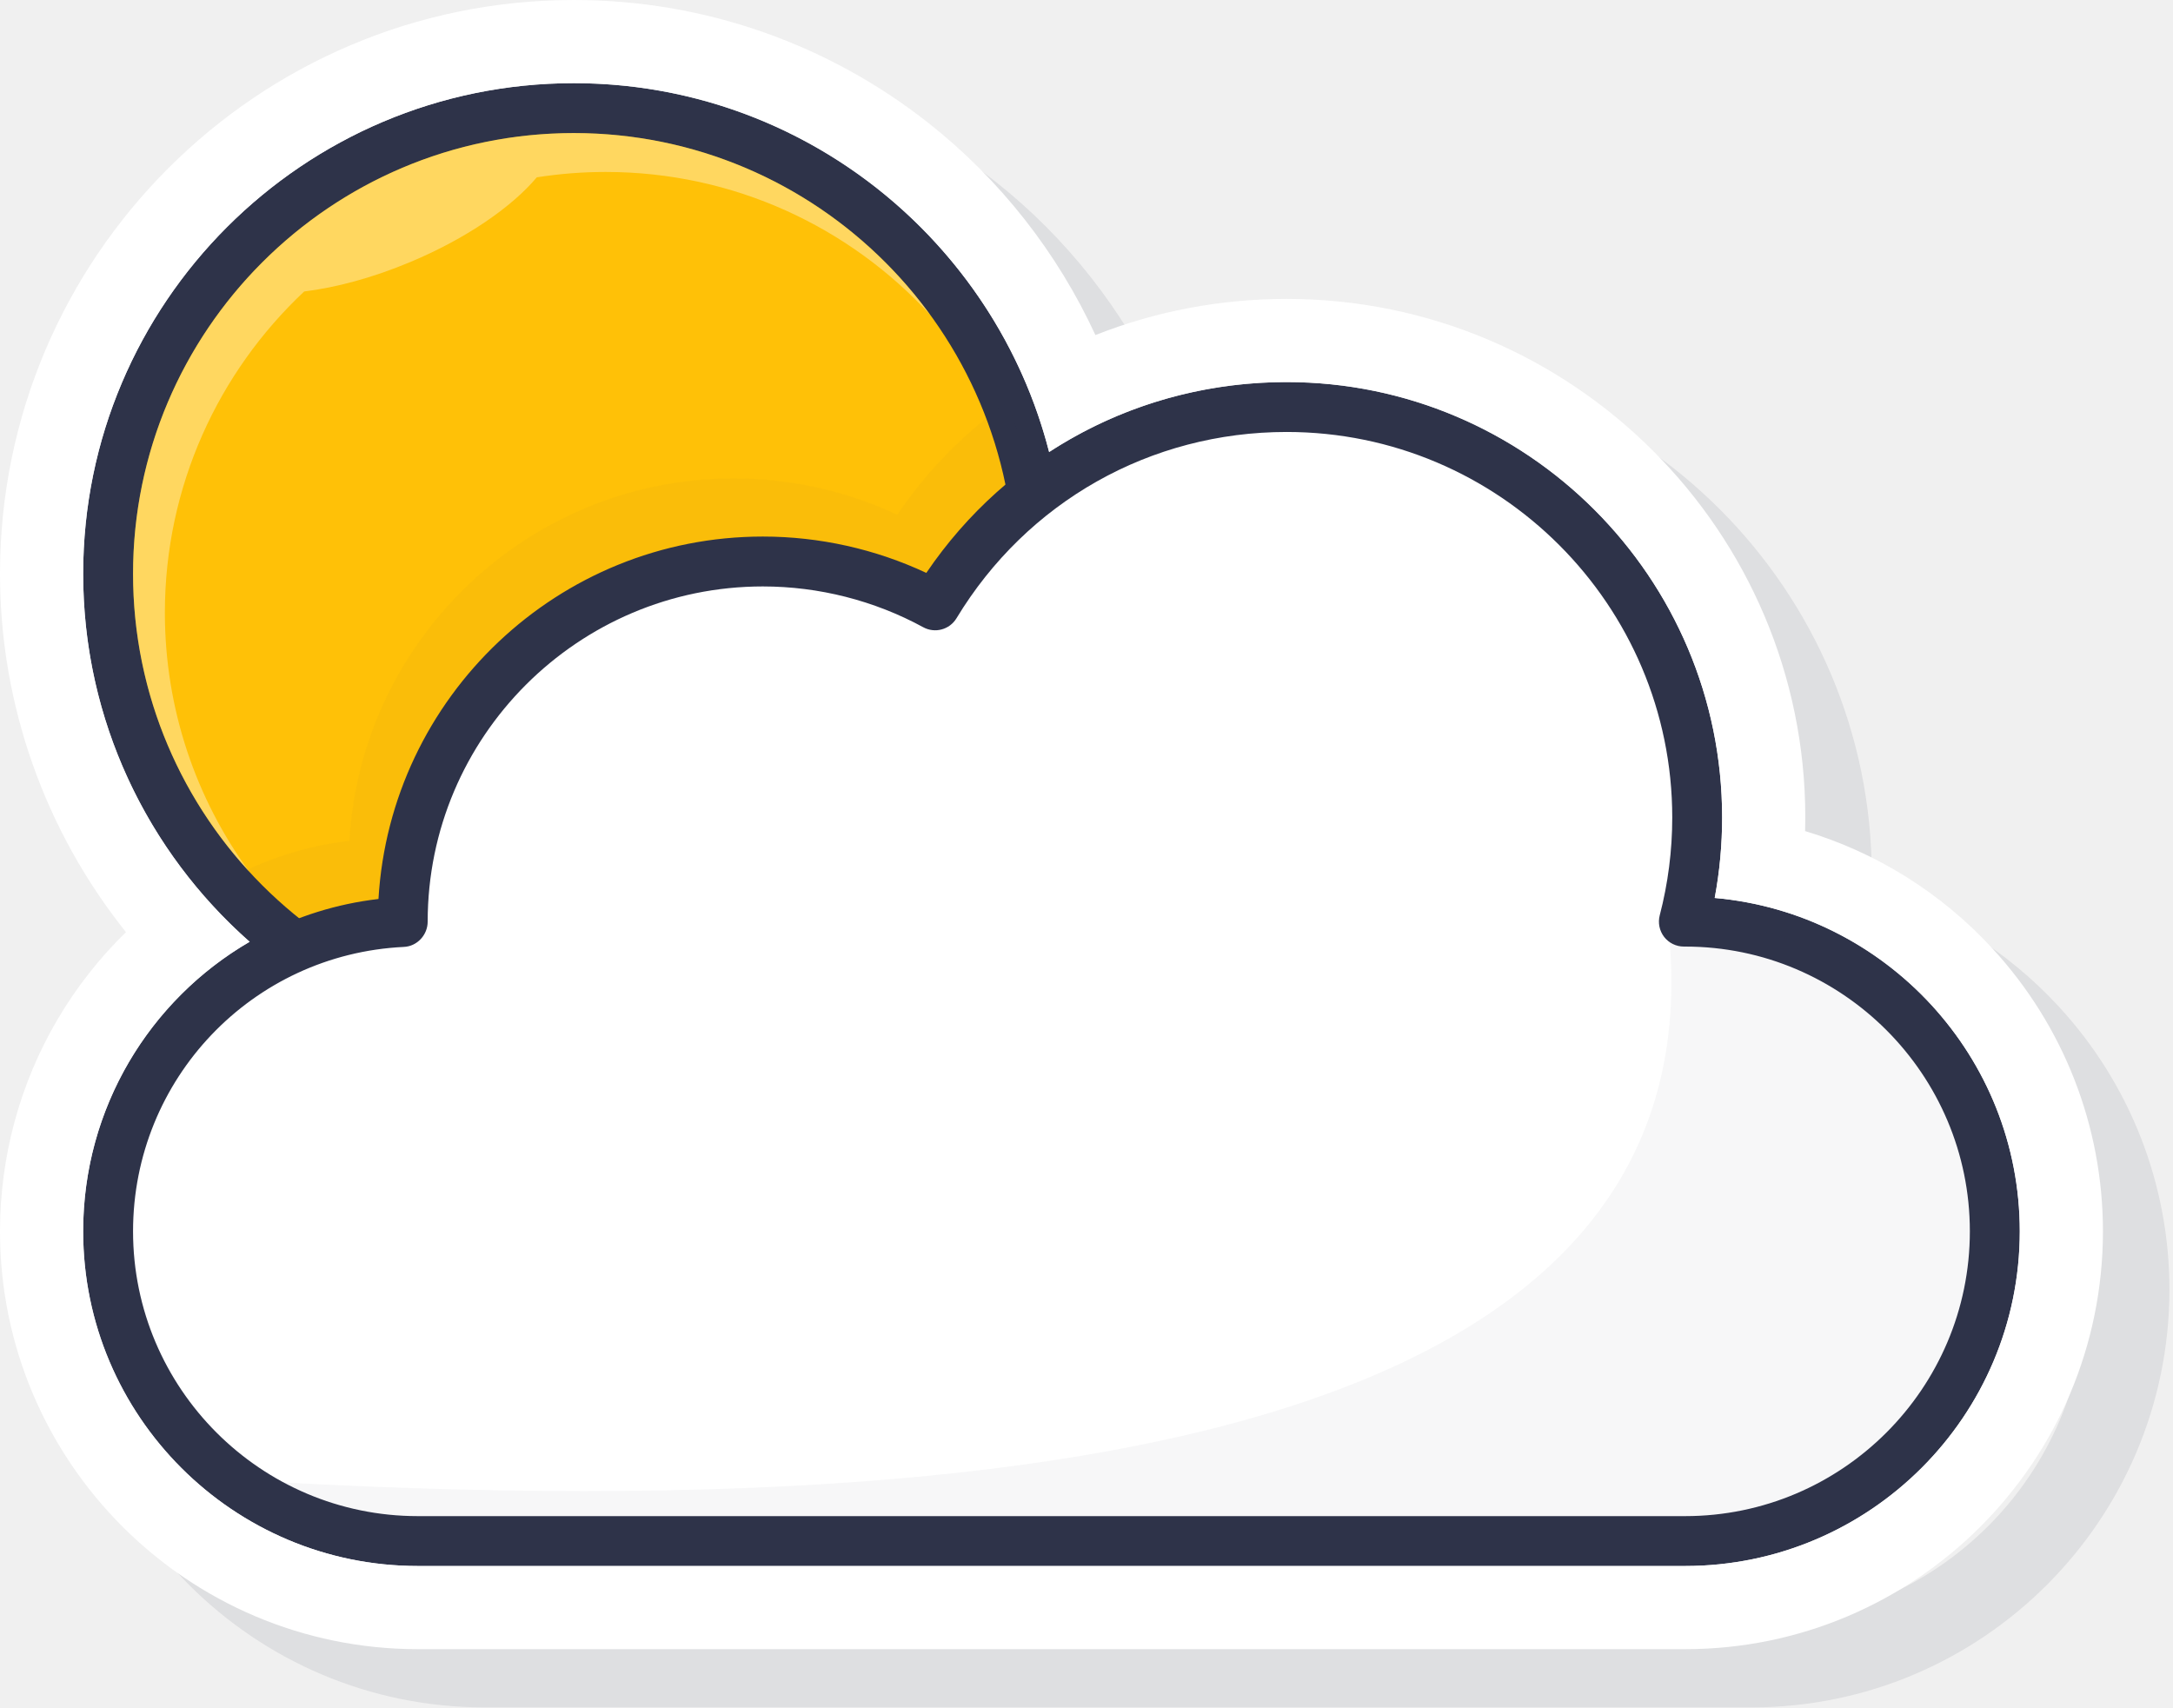
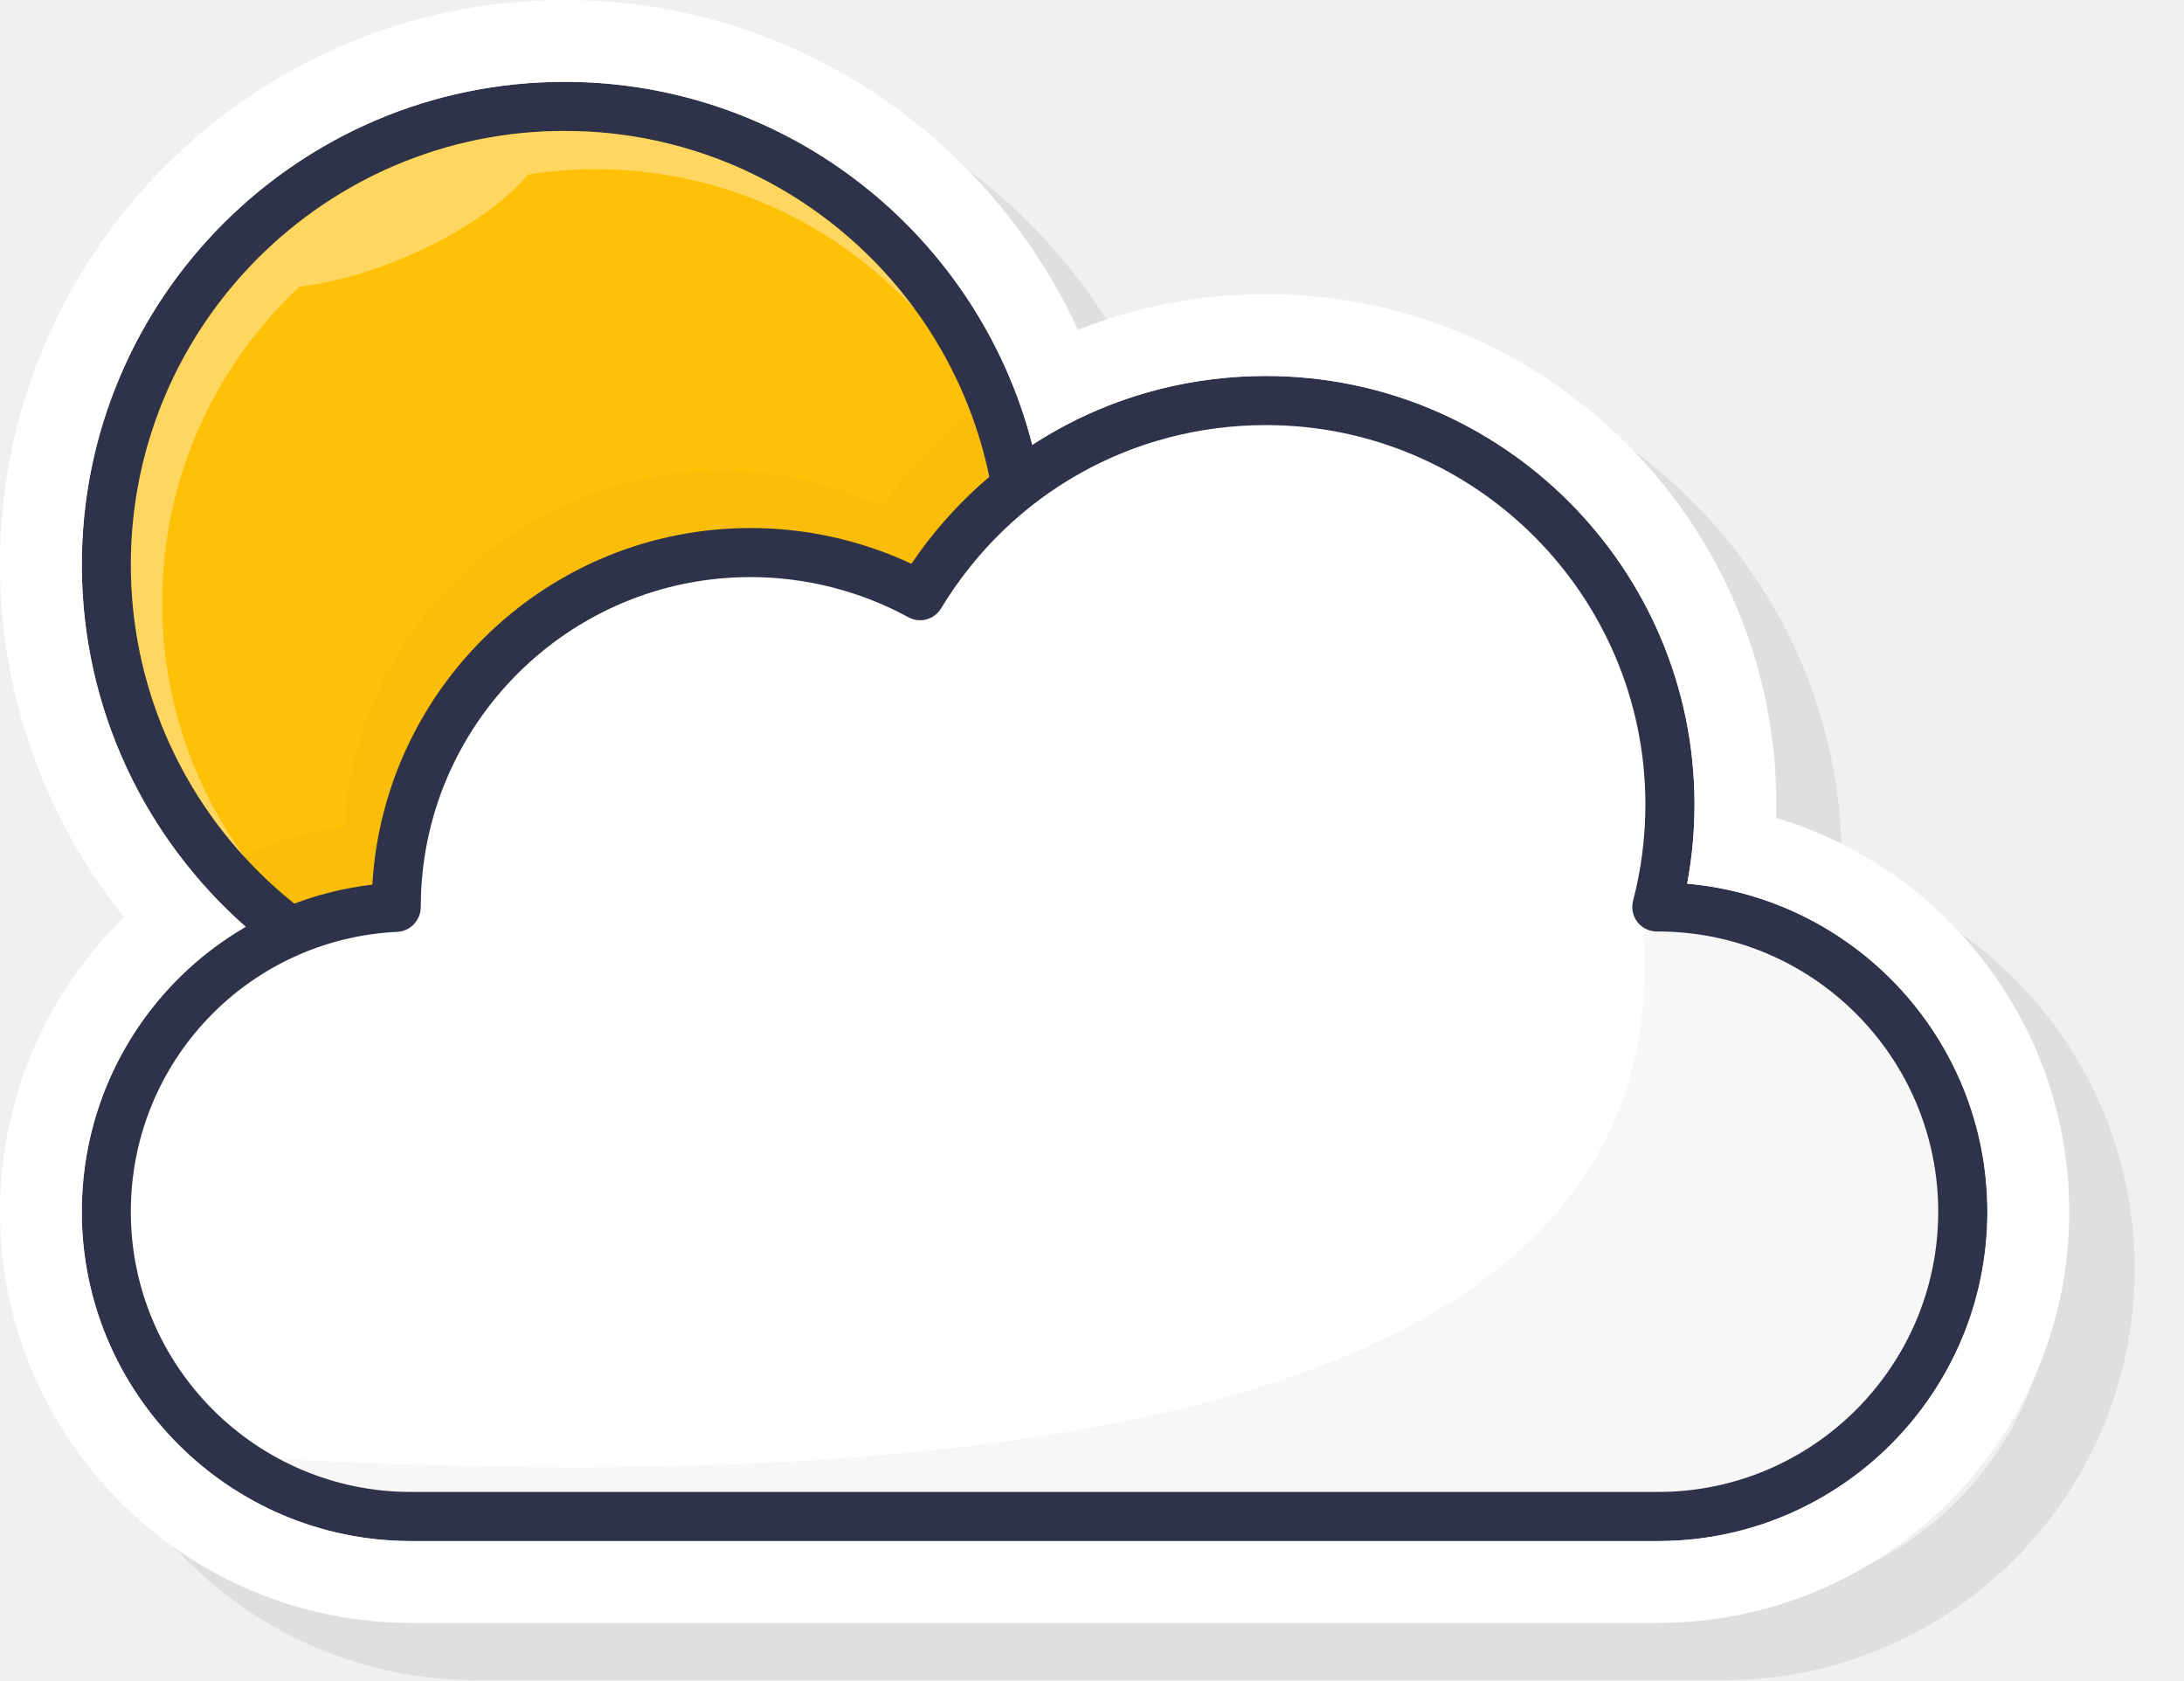
- <svg xmlns="http://www.w3.org/2000/svg" width="70" height="55" viewBox="0 0 70 55" fill="none">
+ <svg xmlns="http://www.w3.org/2000/svg" width="39" height="30" viewBox="0 0 39 30" fill="none">
  <g opacity="0.302">
-     <path opacity="0.302" fill-rule="evenodd" clip-rule="evenodd" d="M26.771 2.925C28.676 3.598 30.45 4.576 32.044 5.832C34.358 7.654 36.207 10.015 37.429 12.668C39.372 11.901 41.457 11.504 43.59 11.504C52.803 11.504 60.297 18.999 60.297 28.211C60.297 28.357 60.296 28.502 60.292 28.646C62.586 29.335 64.67 30.632 66.326 32.43C68.621 34.922 69.885 38.158 69.885 41.54C69.885 48.962 63.847 55 56.426 55H15.602C8.18 55 2.143 48.962 2.143 41.54C2.143 39.143 2.78 36.789 3.985 34.733C4.595 33.691 5.342 32.739 6.201 31.902C3.594 28.646 2.143 24.58 2.143 20.359C2.143 10.167 10.434 1.875 20.626 1.875C22.732 1.875 24.799 2.228 26.771 2.925ZM4.821 20.359C4.821 25.075 6.898 29.315 10.184 32.213C6.966 34.082 4.821 37.565 4.821 41.54C4.821 47.485 9.658 52.321 15.602 52.321H56.426C62.371 52.321 67.207 47.485 67.207 41.54C67.207 35.918 62.879 31.286 57.38 30.802C57.539 29.95 57.619 29.083 57.619 28.211C57.619 20.476 51.326 14.183 43.59 14.183C40.807 14.183 38.17 14.983 35.939 16.436C34.189 9.613 27.988 4.554 20.626 4.554C11.912 4.554 4.821 11.644 4.821 20.359Z" fill="#2E3349" />
+     <path opacity="0.302" fill-rule="evenodd" clip-rule="evenodd" d="M14.603 1.595C15.642 1.963 16.609 2.496 17.479 3.181C18.741 4.175 19.75 5.463 20.416 6.91C21.476 6.492 22.613 6.275 23.777 6.275C28.802 6.275 32.89 10.363 32.89 15.388C32.89 15.467 32.889 15.546 32.887 15.625C34.138 16.001 35.275 16.708 36.178 17.689C37.43 19.048 38.119 20.813 38.119 22.658C38.119 26.706 34.826 30 30.778 30H8.51C4.462 30 1.169 26.706 1.169 22.658C1.169 21.351 1.516 20.067 2.174 18.945C2.506 18.377 2.914 17.858 3.382 17.401C1.961 15.625 1.169 13.407 1.169 11.105C1.169 5.546 5.692 1.023 11.251 1.023C12.399 1.023 13.527 1.215 14.603 1.595ZM2.63 11.105C2.63 13.677 3.763 15.99 5.555 17.571C3.8 18.59 2.63 20.49 2.63 22.658C2.63 25.901 5.268 28.539 8.51 28.539H30.778C34.021 28.539 36.658 25.901 36.658 22.658C36.658 19.591 34.298 17.065 31.298 16.801C31.385 16.336 31.429 15.863 31.429 15.388C31.429 11.169 27.996 7.736 23.777 7.736C22.259 7.736 20.82 8.173 19.603 8.965C18.649 5.243 15.266 2.484 11.251 2.484C6.497 2.484 2.63 6.351 2.63 11.105Z" fill="#2E3349" />
  </g>
-   <path d="M33.486 18.484C33.486 26.769 26.769 33.486 18.484 33.486C10.199 33.486 3.482 26.769 3.482 18.484C3.482 10.199 10.199 3.483 18.484 3.483C26.769 3.483 33.486 10.199 33.486 18.484Z" fill="#FFC107" />
-   <path fill-rule="evenodd" clip-rule="evenodd" d="M18.484 34.289C9.769 34.289 2.679 27.199 2.679 18.484C2.679 9.769 9.769 2.679 18.484 2.679C27.199 2.679 34.289 9.769 34.289 18.484C34.289 27.199 27.199 34.289 18.484 34.289ZM18.484 4.286C10.655 4.286 4.286 10.655 4.286 18.484C4.286 26.313 10.655 32.682 18.484 32.682C26.312 32.682 32.682 26.313 32.682 18.484C32.682 10.655 26.312 4.286 18.484 4.286Z" fill="#2E3349" />
+   <path d="M18.264 10.082C18.264 14.601 14.6 18.265 10.081 18.265C5.562 18.265 1.898 14.601 1.898 10.082C1.898 5.563 5.562 1.9 10.081 1.9C14.6 1.9 18.264 5.563 18.264 10.082Z" fill="#FFC107" />
+   <path fill-rule="evenodd" clip-rule="evenodd" d="M10.082 18.703C5.328 18.703 1.461 14.836 1.461 10.082C1.461 5.329 5.328 1.461 10.082 1.461C14.835 1.461 18.703 5.329 18.703 10.082C18.703 14.836 14.835 18.703 10.082 18.703ZM10.082 2.338C5.812 2.338 2.337 5.812 2.337 10.082C2.337 14.352 5.812 17.827 10.082 17.827C14.352 17.827 17.826 14.352 17.826 10.082C17.826 5.812 14.352 2.338 10.082 2.338Z" fill="#2E3349" />
  <g opacity="0.149">
-     <path opacity="0.149" d="M18.484 33.486C26.769 33.486 33.485 26.769 33.485 18.484C33.485 16.537 33.114 14.677 32.44 12.971C31.074 13.933 29.873 15.147 28.903 16.58C27.263 15.812 25.458 15.409 23.637 15.409C17.041 15.409 11.632 20.582 11.254 27.084C9.799 27.254 8.438 27.712 7.225 28.396C9.973 31.517 13.998 33.486 18.484 33.486Z" fill="#2E3349" />
+     <path opacity="0.149" d="M10.081 18.265C14.6 18.265 18.263 14.601 18.263 10.082C18.263 9.02 18.061 8.006 17.693 7.075C16.948 7.6 16.293 8.262 15.764 9.044C14.87 8.625 13.885 8.405 12.892 8.405C9.294 8.405 6.343 11.226 6.137 14.773C5.343 14.866 4.601 15.116 3.939 15.489C5.439 17.191 7.634 18.265 10.081 18.265Z" fill="#2E3349" />
  </g>
-   <path d="M54.284 29.688H54.244C54.523 28.618 54.673 27.495 54.673 26.336C54.673 19.032 48.752 13.111 41.448 13.111C36.646 13.111 32.442 15.671 30.125 19.5C28.476 18.599 26.585 18.087 24.575 18.087C18.167 18.087 12.974 23.282 12.974 29.688C12.974 29.693 12.974 29.697 12.974 29.7C7.689 29.954 3.482 34.318 3.482 39.665C3.482 45.175 7.949 49.642 13.46 49.642H54.284C59.794 49.642 64.261 45.175 64.261 39.665C64.261 34.155 59.794 29.688 54.284 29.688Z" fill="white" />
-   <path fill-rule="evenodd" clip-rule="evenodd" d="M54.283 50.446H13.459C7.515 50.446 2.679 45.61 2.679 39.665C2.679 34.154 6.801 29.587 12.192 28.959C12.576 22.451 17.983 17.284 24.574 17.284C26.395 17.284 28.201 17.687 29.84 18.455C32.459 14.592 36.744 12.308 41.447 12.308C49.183 12.308 55.476 18.601 55.476 26.336C55.476 27.208 55.396 28.075 55.237 28.926C60.736 29.411 65.064 34.042 65.064 39.665C65.064 45.61 60.228 50.446 54.283 50.446ZM24.574 18.891C18.621 18.891 13.777 23.735 13.777 29.688C13.777 30.117 13.44 30.483 13.012 30.503C8.119 30.738 4.286 34.762 4.286 39.665C4.286 44.724 8.401 48.839 13.459 48.839H54.283C59.342 48.839 63.456 44.724 63.456 39.665C63.456 34.607 59.342 30.492 54.283 30.492H54.243C53.995 30.492 53.76 30.377 53.607 30.18C53.456 29.983 53.403 29.726 53.466 29.485C53.733 28.462 53.869 27.402 53.869 26.336C53.869 19.487 48.297 13.915 41.447 13.915C37.062 13.915 33.086 16.158 30.812 19.916C30.59 20.284 30.117 20.411 29.74 20.205C28.165 19.346 26.379 18.891 24.574 18.891Z" fill="#2E3349" />
+   <path d="M29.607 16.193H29.585C29.738 15.61 29.819 14.997 29.819 14.365C29.819 10.381 26.59 7.152 22.606 7.152C19.987 7.152 17.694 8.548 16.43 10.636C15.53 10.145 14.499 9.866 13.402 9.866C9.907 9.866 7.075 12.699 7.075 16.193C7.075 16.196 7.075 16.198 7.075 16.2C4.192 16.338 1.897 18.719 1.897 21.635C1.897 24.641 4.334 27.078 7.34 27.078H29.607C32.613 27.078 35.049 24.641 35.049 21.635C35.049 18.63 32.613 16.193 29.607 16.193Z" fill="white" />
+   <path fill-rule="evenodd" clip-rule="evenodd" d="M29.608 27.516H7.34C4.098 27.516 1.46 24.878 1.46 21.636C1.46 18.629 3.708 16.139 6.649 15.796C6.858 12.246 9.808 9.428 13.403 9.428C14.396 9.428 15.381 9.648 16.275 10.066C17.703 7.959 20.041 6.713 22.607 6.713C26.826 6.713 30.259 10.146 30.259 14.365C30.259 14.841 30.215 15.314 30.128 15.778C33.128 16.042 35.488 18.568 35.488 21.636C35.488 24.878 32.85 27.516 29.608 27.516ZM13.403 10.304C10.155 10.304 7.514 12.946 7.514 16.194C7.514 16.427 7.33 16.627 7.096 16.638C4.427 16.766 2.336 18.961 2.336 21.636C2.336 24.395 4.581 26.639 7.34 26.639H29.608C32.367 26.639 34.611 24.395 34.611 21.636C34.611 18.877 32.367 16.632 29.608 16.632H29.586C29.451 16.632 29.322 16.569 29.239 16.462C29.156 16.354 29.128 16.214 29.162 16.083C29.308 15.525 29.382 14.947 29.382 14.365C29.382 10.629 26.343 7.59 22.607 7.59C20.214 7.59 18.046 8.814 16.805 10.863C16.684 11.064 16.426 11.133 16.221 11.021C15.362 10.552 14.387 10.304 13.403 10.304Z" fill="#2E3349" />
  <g opacity="0.2">
-     <path opacity="0.2" d="M64.261 39.665C64.261 34.155 59.794 29.688 54.284 29.688H54.244C54.523 28.618 54.673 27.495 54.673 26.336C54.673 25.921 54.653 25.509 54.615 25.103L53.743 29.867C55.23 43.706 39.813 49.638 7.494 47.663C9.277 49.332 10.824 49.642 13.46 49.642H54.284C59.794 49.642 64.261 45.175 64.261 39.665Z" fill="#2E3349" />
+     <path opacity="0.2" d="M35.05 21.636C35.05 18.63 32.614 16.194 29.608 16.194H29.587C29.739 15.61 29.821 14.997 29.821 14.365C29.821 14.139 29.81 13.914 29.789 13.693L29.314 16.291C30.124 23.84 21.716 27.075 4.087 25.998C5.06 26.909 5.903 27.078 7.341 27.078H29.608C32.614 27.078 35.05 24.641 35.05 21.636Z" fill="#2E3349" />
  </g>
  <g opacity="0.6">
-     <path opacity="0.6" d="M18.484 4.286C18.314 4.286 18.146 4.29 17.977 4.296C13.849 4.442 10.164 6.358 7.66 9.307C5.557 11.784 4.286 14.988 4.286 18.484C4.286 22.178 5.704 25.546 8.024 28.074C6.319 25.731 5.311 22.85 5.311 19.737C5.311 15.661 7.038 11.981 9.799 9.389C10.824 9.264 12.007 8.948 13.216 8.441C15.021 7.685 16.483 6.673 17.292 5.712C18.015 5.599 18.755 5.539 19.509 5.539C23.644 5.539 27.372 7.316 29.969 10.147C27.386 6.598 23.2 4.286 18.484 4.286Z" fill="white" />
+     <path opacity="0.6" d="M10.08 2.338C9.988 2.338 9.896 2.34 9.804 2.343C7.552 2.423 5.542 3.468 4.176 5.077C3.029 6.427 2.336 8.175 2.336 10.082C2.336 12.097 3.11 13.934 4.375 15.313C3.445 14.035 2.895 12.463 2.895 10.765C2.895 8.542 3.837 6.535 5.343 5.121C5.902 5.053 6.547 4.881 7.206 4.604C8.191 4.192 8.989 3.639 9.43 3.116C9.824 3.054 10.228 3.021 10.639 3.021C12.895 3.021 14.928 3.991 16.345 5.535C14.936 3.599 12.652 2.338 10.08 2.338Z" fill="white" />
  </g>
-   <path fill-rule="evenodd" clip-rule="evenodd" d="M24.629 1.05C26.533 1.723 28.308 2.701 29.902 3.957C32.216 5.779 34.065 8.14 35.287 10.793C37.23 10.026 39.315 9.629 41.448 9.629C50.66 9.629 58.155 17.124 58.155 26.336C58.155 26.482 58.153 26.627 58.149 26.772C60.444 27.46 62.528 28.757 64.184 30.554C66.479 33.047 67.743 36.283 67.743 39.665C67.743 47.087 61.705 53.125 54.284 53.125H13.46C6.038 53.125 0 47.087 0 39.665C0 37.268 0.637 34.914 1.843 32.857C2.453 31.816 3.2 30.864 4.058 30.027C1.452 26.771 0 22.704 0 18.484C0 8.292 8.292 0 18.484 0C20.59 0 22.657 0.353 24.629 1.05ZM2.679 18.484C2.679 23.2 4.756 27.44 8.042 30.338C4.824 32.207 2.679 35.69 2.679 39.665C2.679 45.61 7.515 50.446 13.46 50.446H54.284C60.228 50.446 65.064 45.61 65.064 39.665C65.064 34.043 60.737 29.411 55.237 28.926C55.396 28.075 55.476 27.208 55.476 26.336C55.476 18.601 49.183 12.308 41.448 12.308C38.665 12.308 36.028 13.108 33.796 14.561C32.047 7.738 25.846 2.679 18.484 2.679C9.769 2.679 2.679 9.769 2.679 18.484Z" fill="white" />
+   <path fill-rule="evenodd" clip-rule="evenodd" d="M13.434 0.573C14.473 0.94 15.441 1.473 16.31 2.158C17.572 3.152 18.581 4.44 19.248 5.887C20.307 5.469 21.445 5.252 22.608 5.252C27.633 5.252 31.721 9.34 31.721 14.365C31.721 14.444 31.72 14.524 31.718 14.603C32.969 14.978 34.106 15.685 35.009 16.666C36.261 18.025 36.951 19.791 36.951 21.636C36.951 25.684 33.657 28.977 29.609 28.977H7.342C3.294 28.977 0 25.684 0 21.636C0 20.328 0.348 19.044 1.005 17.922C1.338 17.354 1.745 16.835 2.214 16.378C0.792 14.602 0 12.384 0 10.082C0 4.523 4.523 0 10.082 0C11.231 0 12.358 0.193 13.434 0.573ZM1.461 10.082C1.461 12.655 2.594 14.967 4.387 16.548C2.631 17.567 1.461 19.467 1.461 21.636C1.461 24.878 4.099 27.516 7.342 27.516H29.609C32.852 27.516 35.49 24.878 35.49 21.636C35.49 18.569 33.129 16.042 30.129 15.778C30.216 15.314 30.26 14.841 30.26 14.365C30.26 10.146 26.827 6.713 22.608 6.713C21.09 6.713 19.652 7.15 18.434 7.943C17.48 4.22 14.098 1.461 10.082 1.461C5.329 1.461 1.461 5.329 1.461 10.082Z" fill="white" />
</svg>
